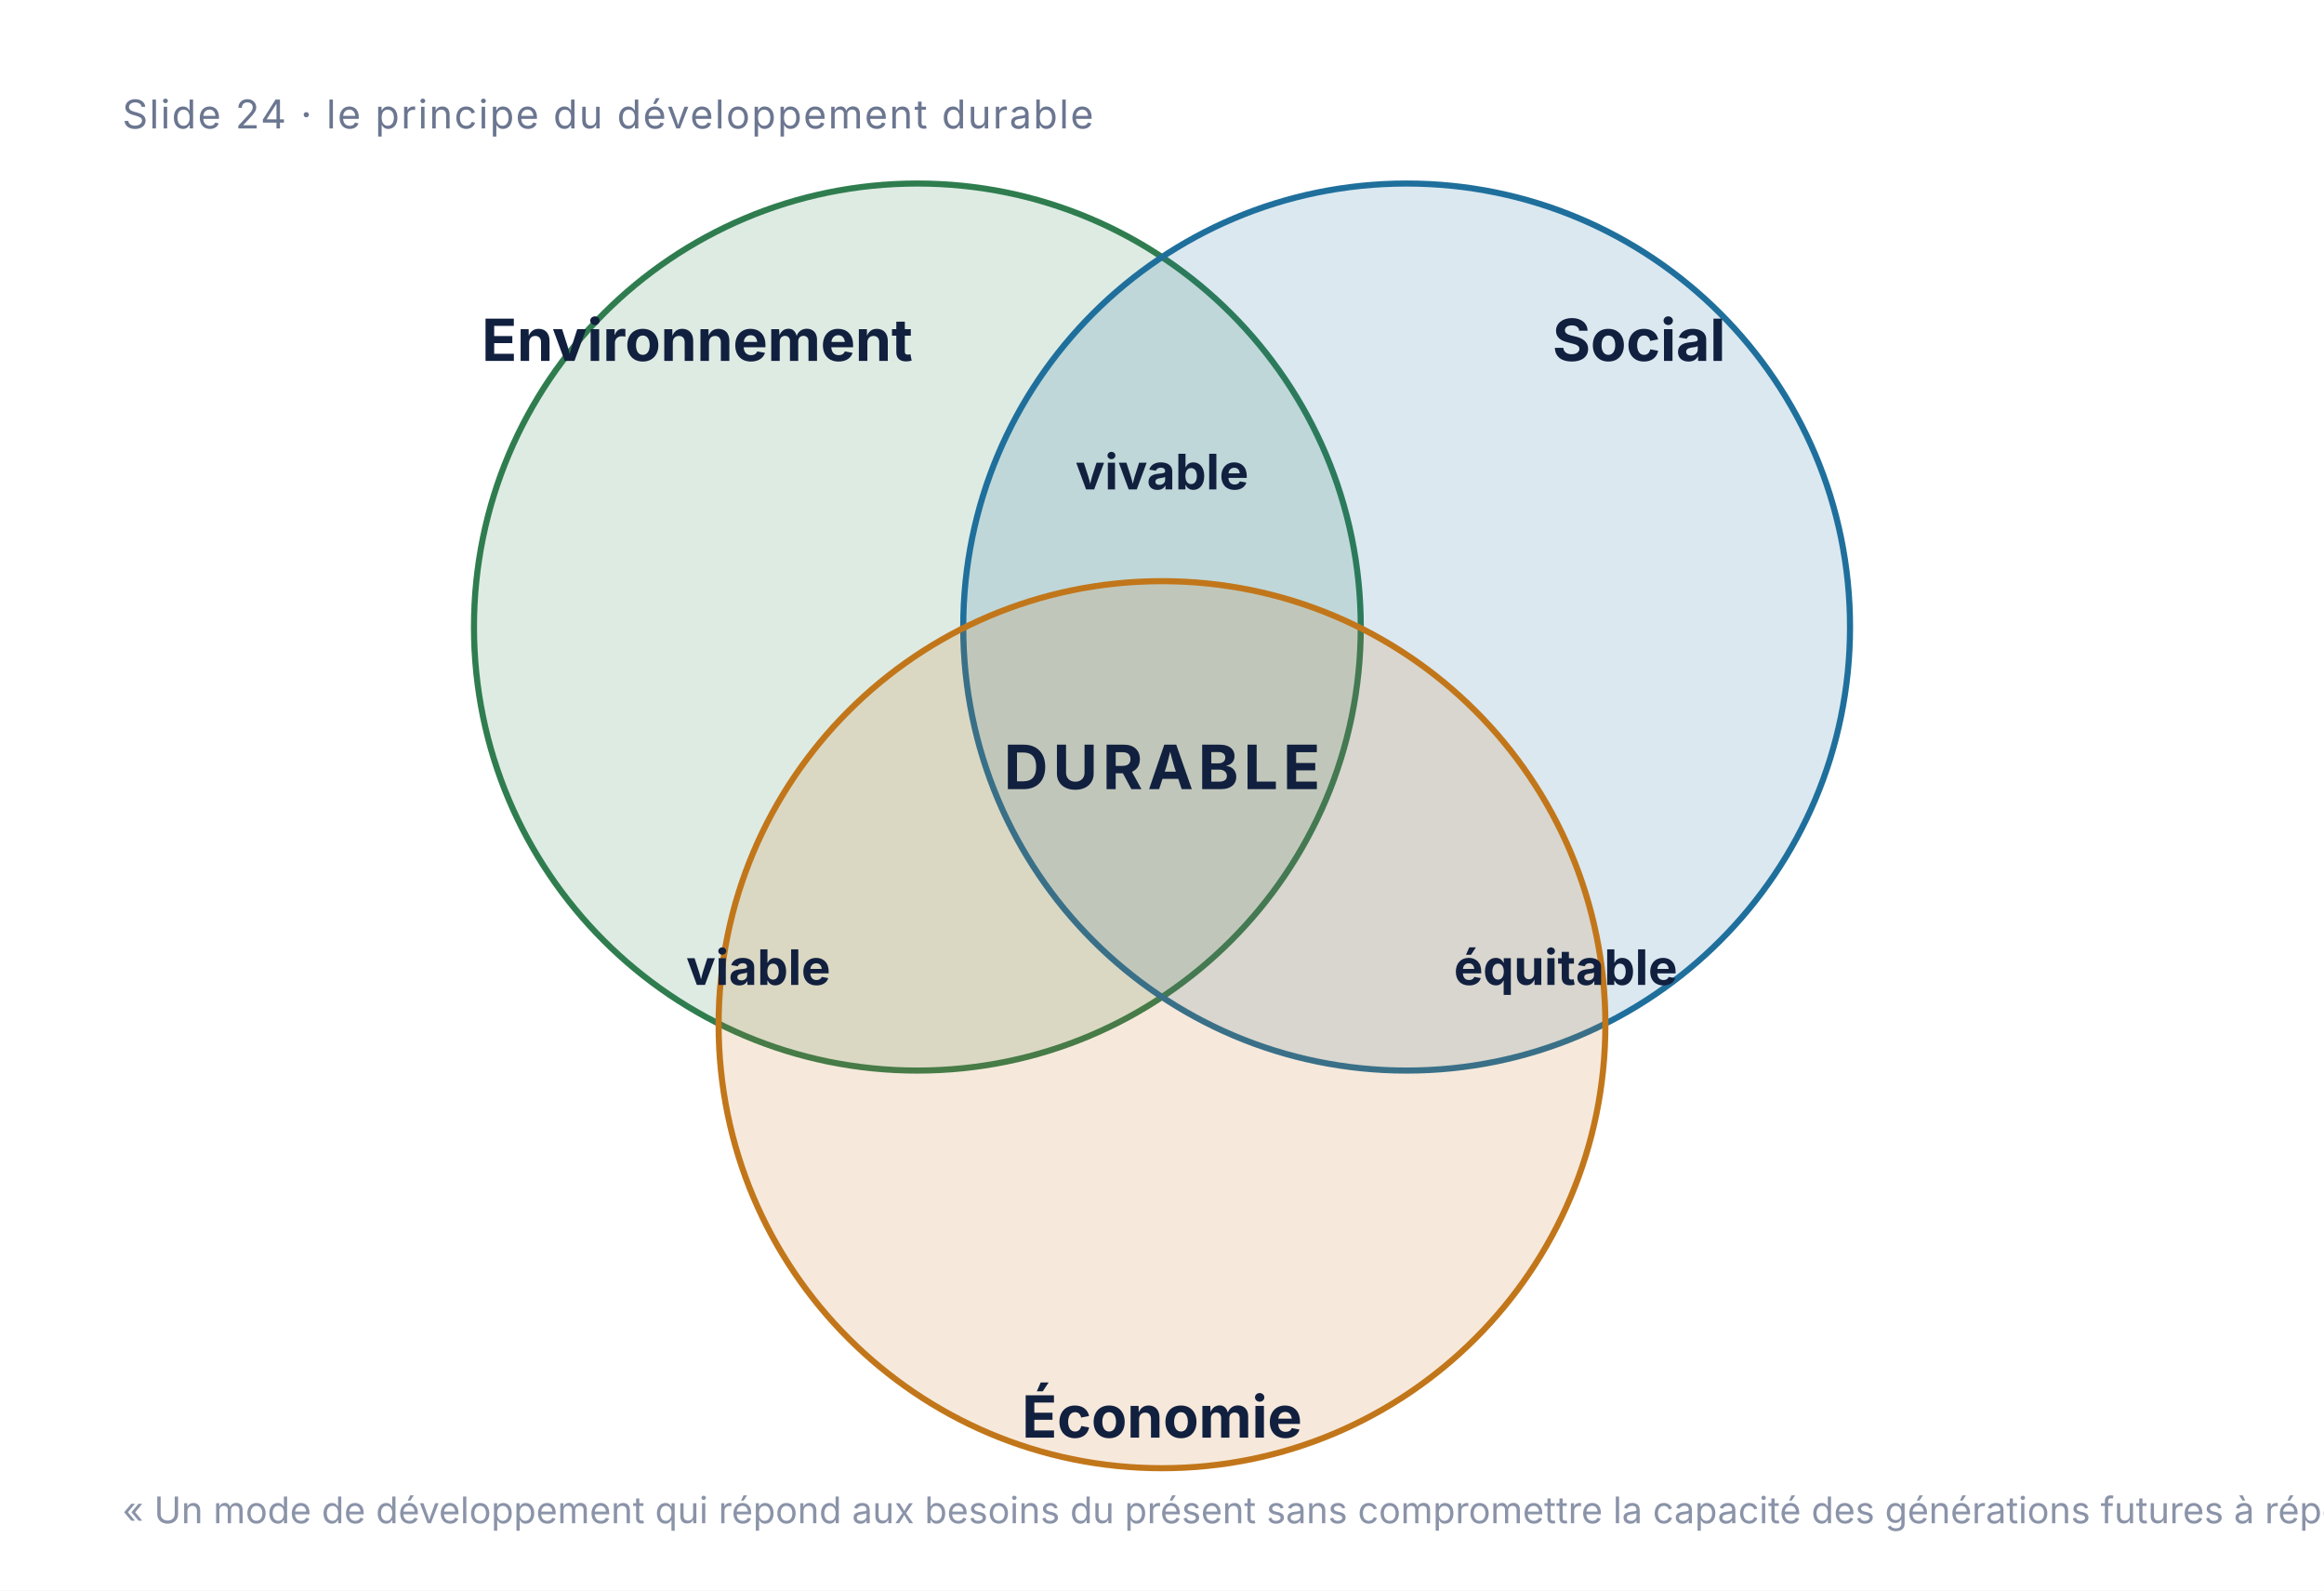
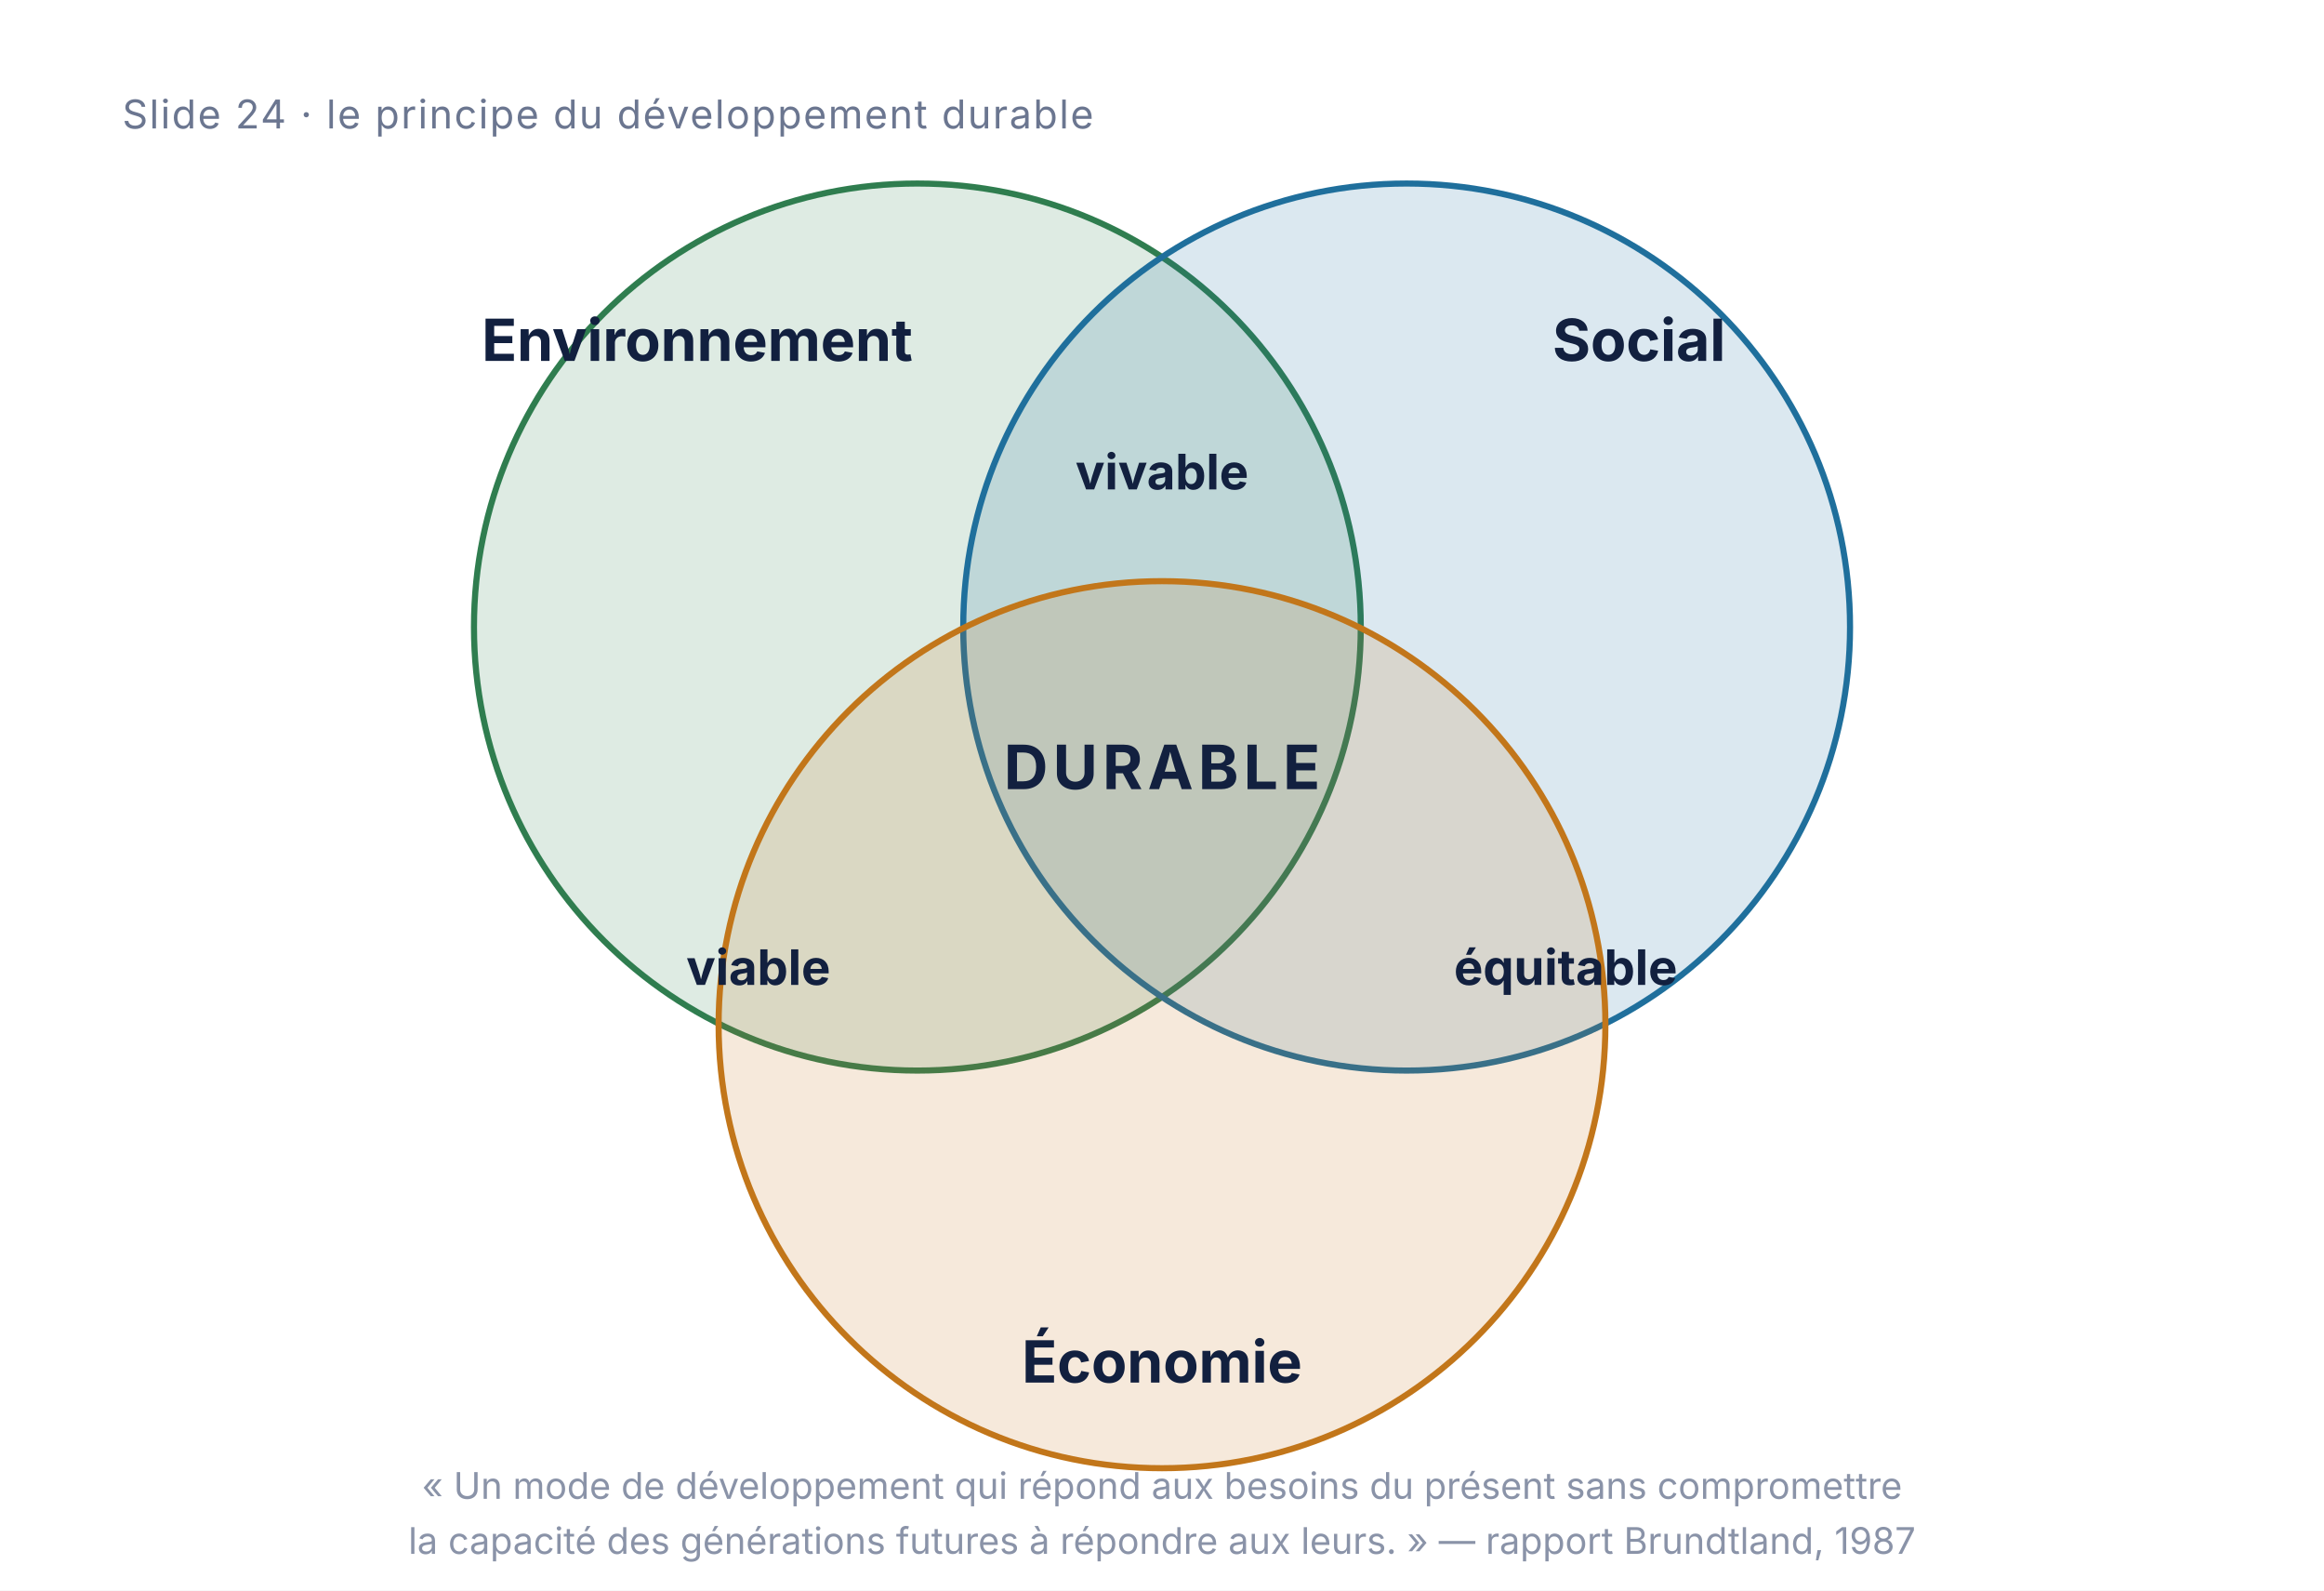
<svg xmlns="http://www.w3.org/2000/svg" viewBox="0 0 760 520" width="760" height="520" role="img" aria-label="Les trois piliers du developpement durable : environnement, social, economie">
  <rect width="760" height="520" fill="#ffffff" />
  <style>
    .t   { font-family: system-ui, -apple-system, 'Segoe UI', sans-serif; fill: #12203f; }
    .cap { font-size: 13px; letter-spacing: .04em; text-transform: uppercase; fill: #6b7690; }
    .pil { font-size: 19px; font-weight: 700; }
    .cro { font-size: 16px; font-weight: 700; fill: #12203f; }
    .cen { font-size: 20px; font-weight: 700; letter-spacing: .08em; }
    .src { font-size: 12px; fill: #8a93a8; }
  </style>
  <text class="t cap" x="40" y="42">Slide 24 · le principe du développement durable</text>
  <circle cx="300" cy="205" r="145" fill="#2f7d4f" fill-opacity="0.16" stroke="#2f7d4f" stroke-width="2" />
  <circle cx="460" cy="205" r="145" fill="#1f6f9c" fill-opacity="0.16" stroke="#1f6f9c" stroke-width="2" />
  <circle cx="380" cy="335" r="145" fill="#c2761a" fill-opacity="0.16" stroke="#c2761a" stroke-width="2" />
  <text class="t pil" x="228" y="118" text-anchor="middle" fill="#2f7d4f">Environnement</text>
  <text class="t pil" x="536" y="118" text-anchor="middle" fill="#1f6f9c">Social</text>
-   <text class="t pil" x="380" y="470" text-anchor="middle" fill="#c2761a">Économie</text>
+   <text class="t pil" x="380" y="452" text-anchor="middle" fill="#c2761a">Économie</text>
  <text class="t cro" x="380" y="160" text-anchor="middle">vivable</text>
  <text class="t cro" x="248" y="322" text-anchor="middle">viable</text>
  <text class="t cro" x="512" y="322" text-anchor="middle">équitable</text>
  <text class="t cen" x="380" y="258" text-anchor="middle">DURABLE</text>
-   <text class="t src" x="40" y="498">« Un mode de développement qui répond aux besoins du présent sans compromettre la capacité des générations futures à répondre aux leurs. » — rapport Brundtland, 1987</text>
+   <text class="t src" x="380" y="490" text-anchor="middle">« Un mode de développement qui répond aux besoins du présent sans compromettre</text>
+   <text class="t src" x="380" y="508" text-anchor="middle">la capacité des générations futures à répondre aux leurs. » — rapport Brundtland, 1987</text>
</svg>
